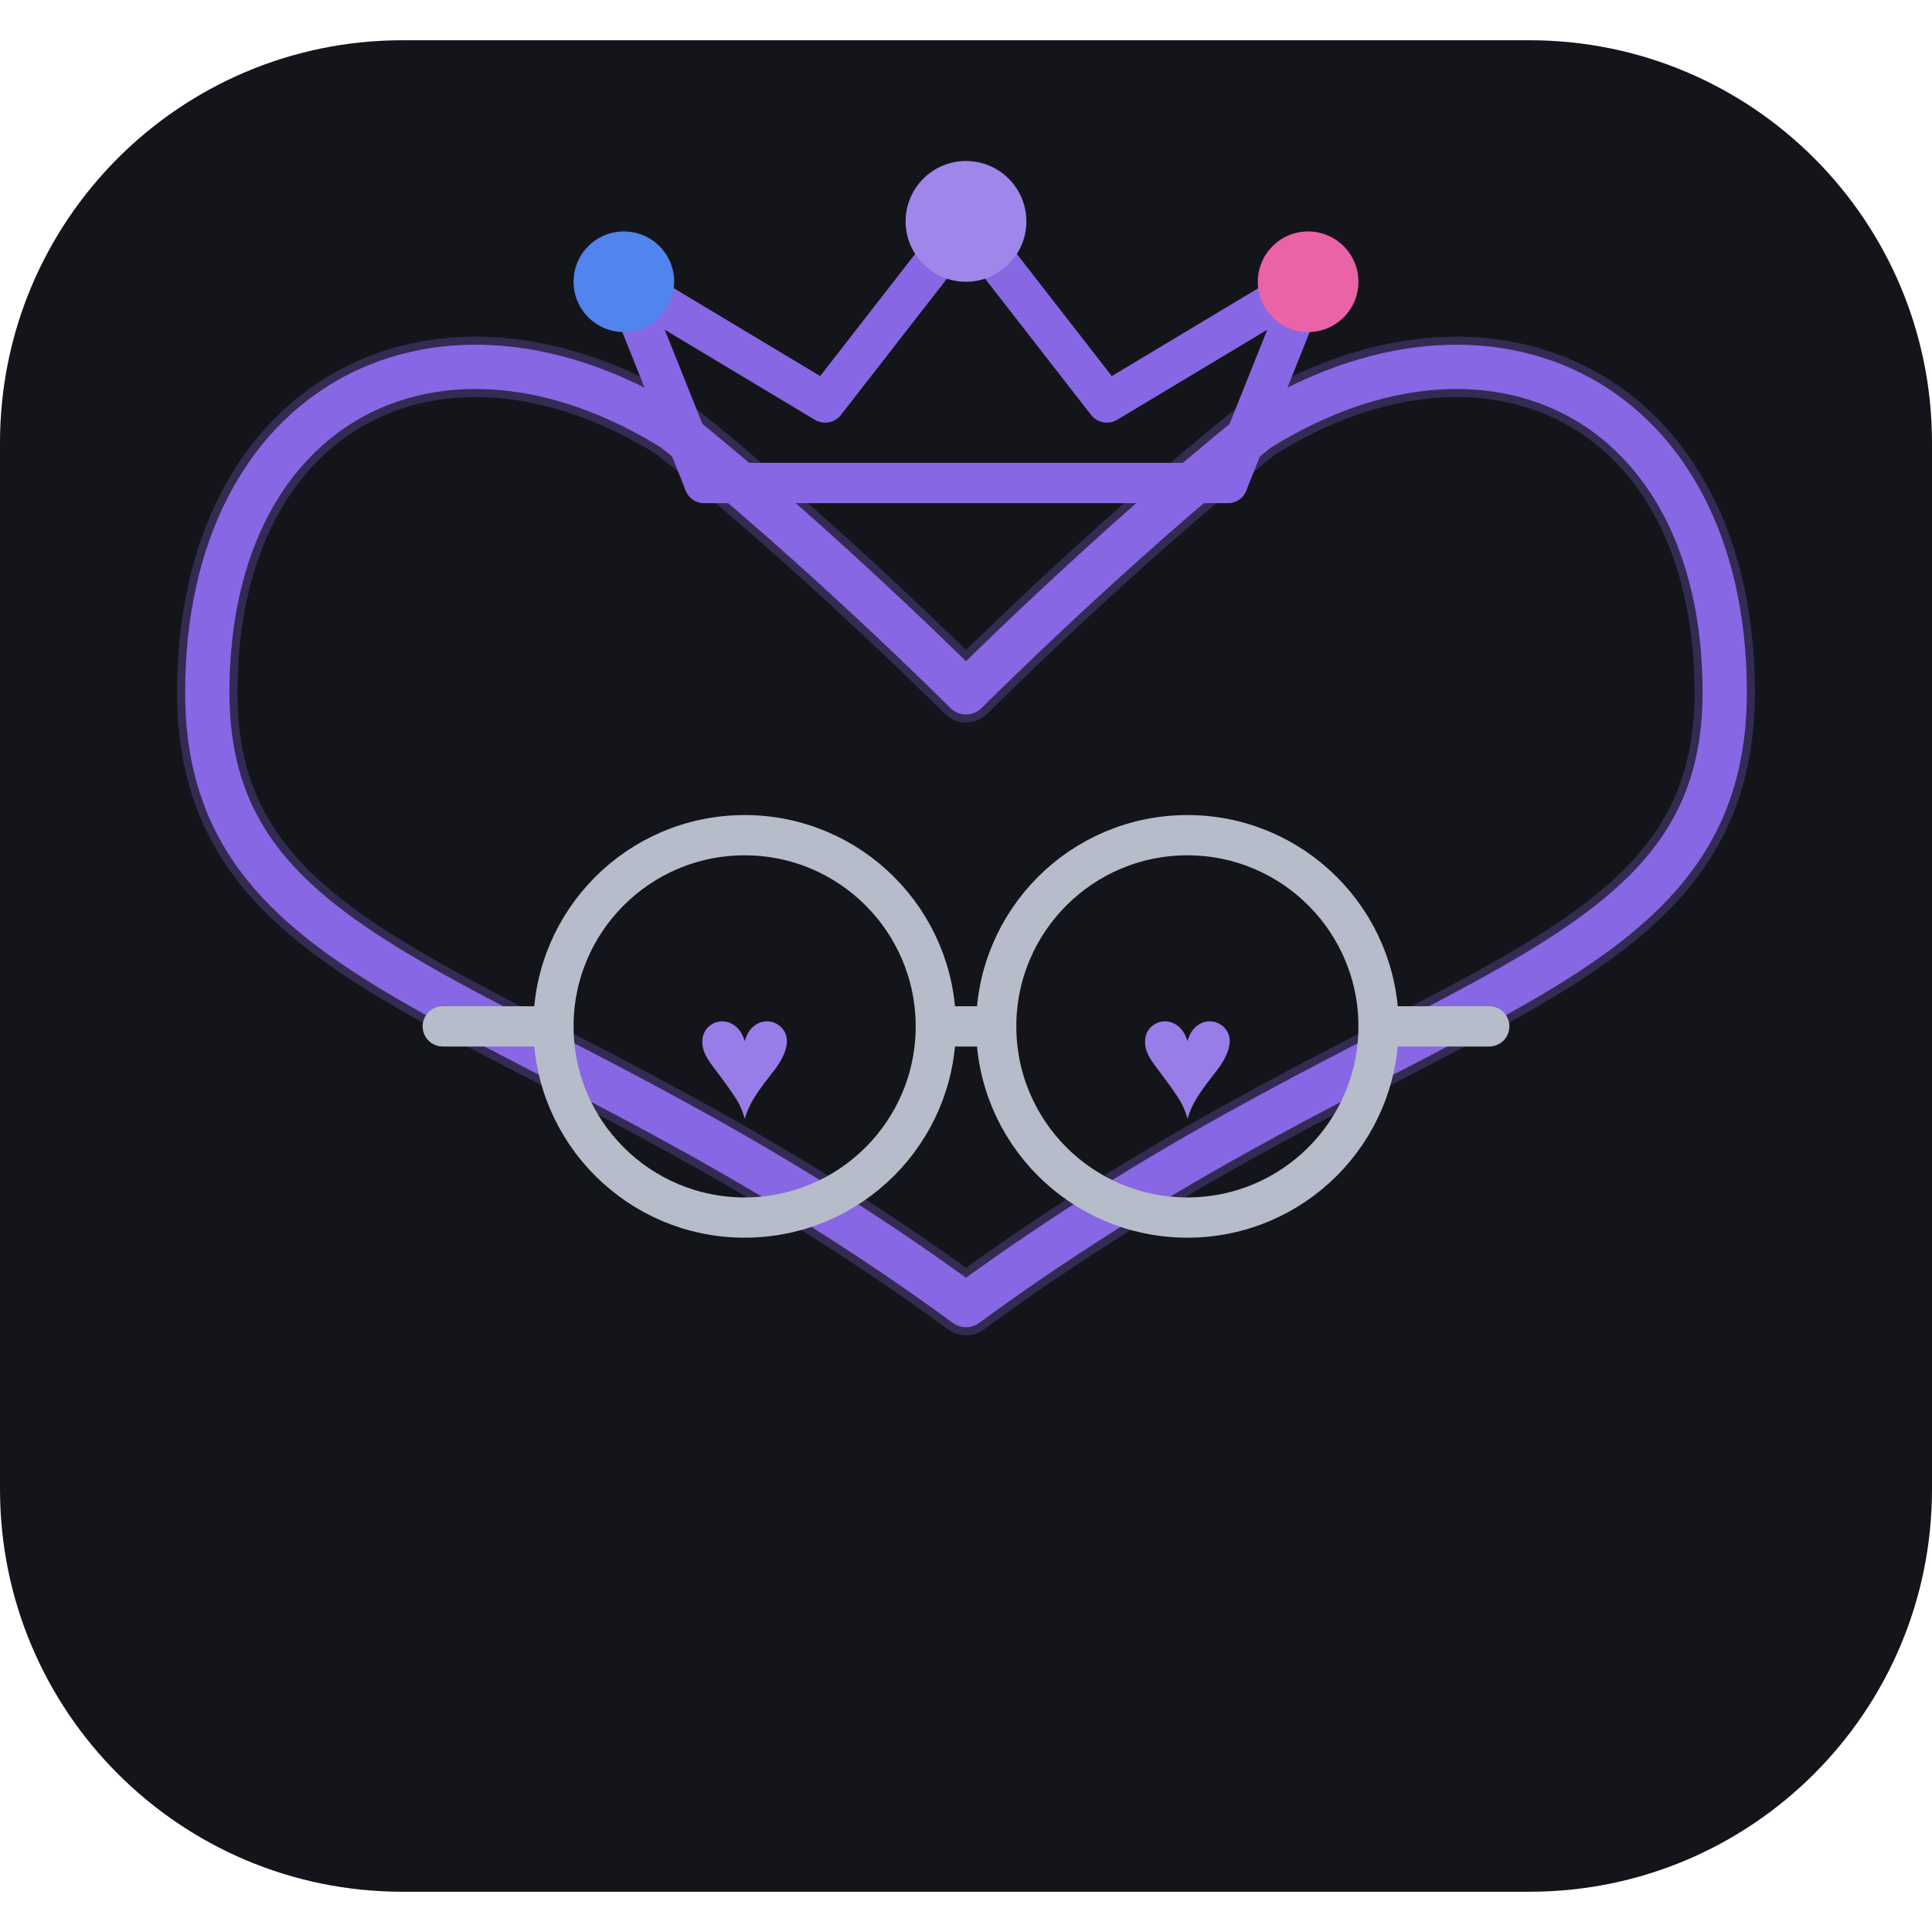
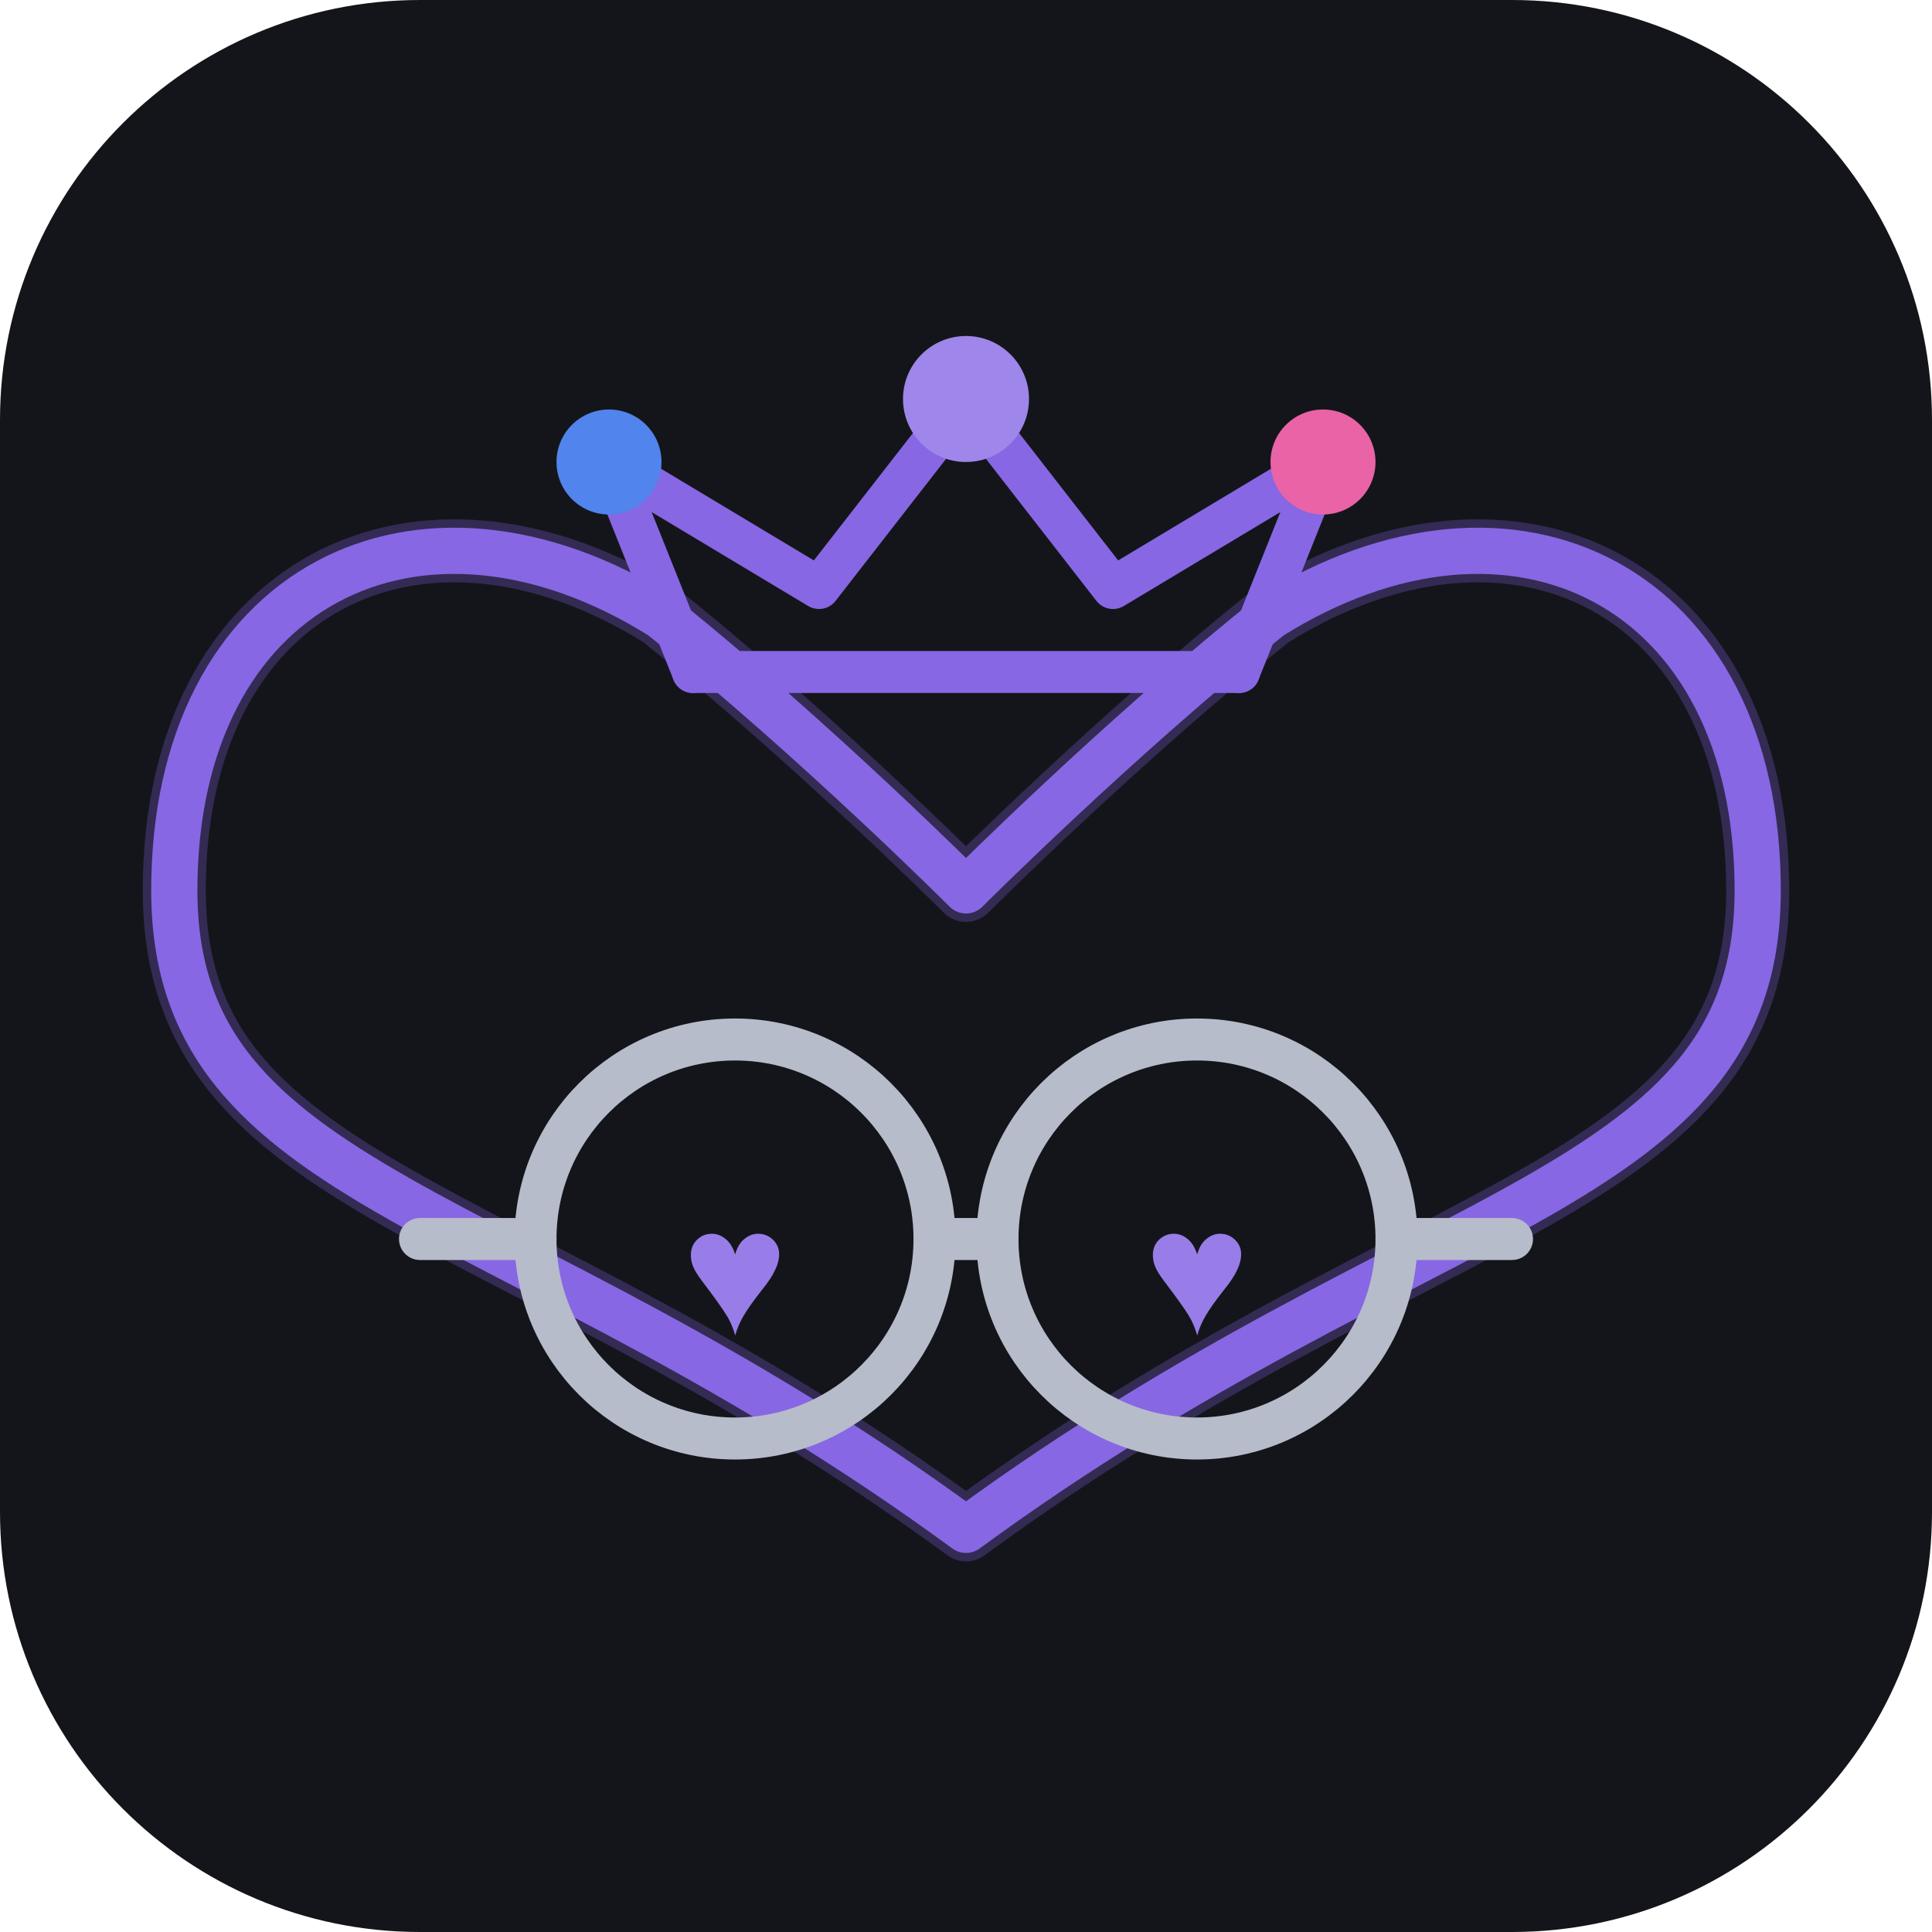
- <svg xmlns="http://www.w3.org/2000/svg" viewBox="-48 -44 96 92" width="32" height="32" fill="none">
-   <rect x="-48" y="-44" width="96" height="92" rx="20" fill="hsl(230 15% 9%)" />
+ <svg xmlns="http://www.w3.org/2000/svg" viewBox="-46 -54 92 92" width="32" height="32" fill="none">
+   <rect x="-46" y="-54" width="92" height="92" rx="20" fill="hsl(230 15% 9%)" />
  <path d="M0 18.85 C-21.75 2.9 -37.7 2.9 -37.7 -11.6 C-37.7 -26.1 -26.1 -31.9 -14.5 -24.65 C-7.25 -18.85 0 -11.6 0 -11.6 C0 -11.6 7.25 -18.85 14.5 -24.65 C26.1 -31.9 37.7 -26.1 37.7 -11.6 C37.7 2.9 21.75 2.9 0 18.85Z" stroke="hsl(255 70% 65%)" stroke-width="3" stroke-linecap="round" stroke-linejoin="round" stroke-opacity="0.28" fill="none" />
  <path d="M0 18.85 C-21.75 2.9 -37.7 2.9 -37.7 -11.6 C-37.7 -26.1 -26.1 -31.9 -14.5 -24.65 C-7.25 -18.85 0 -11.6 0 -11.6 C0 -11.6 7.25 -18.85 14.5 -24.65 C26.1 -31.9 37.7 -26.1 37.7 -11.6 C37.7 2.9 21.75 2.9 0 18.85Z" stroke="hsl(255 70% 65%)" stroke-width="2.2" stroke-linecap="round" stroke-linejoin="round" fill="none" />
  <circle cx="-11" cy="5" r="9.5" stroke="hsl(220 15% 75%)" stroke-width="2" fill="none" />
  <circle cx="11" cy="5" r="9.5" stroke="hsl(220 15% 75%)" stroke-width="2" fill="none" />
  <path d="M-1.5 5 H1.5" stroke="hsl(220 15% 75%)" stroke-width="2" stroke-linecap="round" />
  <path d="M-20.5 5 H-26" stroke="hsl(220 15% 75%)" stroke-width="2" stroke-linecap="round" />
  <path d="M20.5 5 H26" stroke="hsl(220 15% 75%)" stroke-width="2" stroke-linecap="round" />
  <text x="-11" y="9.5" text-anchor="middle" font-size="8.5" fill="hsl(255 70% 70%)">♥</text>
  <text x="11" y="9.5" text-anchor="middle" font-size="8.5" fill="hsl(255 70% 70%)">♥</text>
  <path d="M-13 -22 H13" stroke="hsl(255 70% 65%)" stroke-width="2" stroke-linecap="round" />
  <path d="M-13 -22 L-17 -32 L-7 -26 L0 -35 L7 -26 L17 -32 L13 -22" stroke="hsl(255 70% 65%)" stroke-width="2" stroke-linejoin="round" stroke-linecap="round" />
  <circle cx="-17" cy="-32" r="2.5" fill="hsl(220 80% 62%)" />
  <circle cx="0" cy="-35" r="3" fill="hsl(255 70% 72%)" />
  <circle cx="17" cy="-32" r="2.5" fill="hsl(330 75% 65%)" />
</svg>
